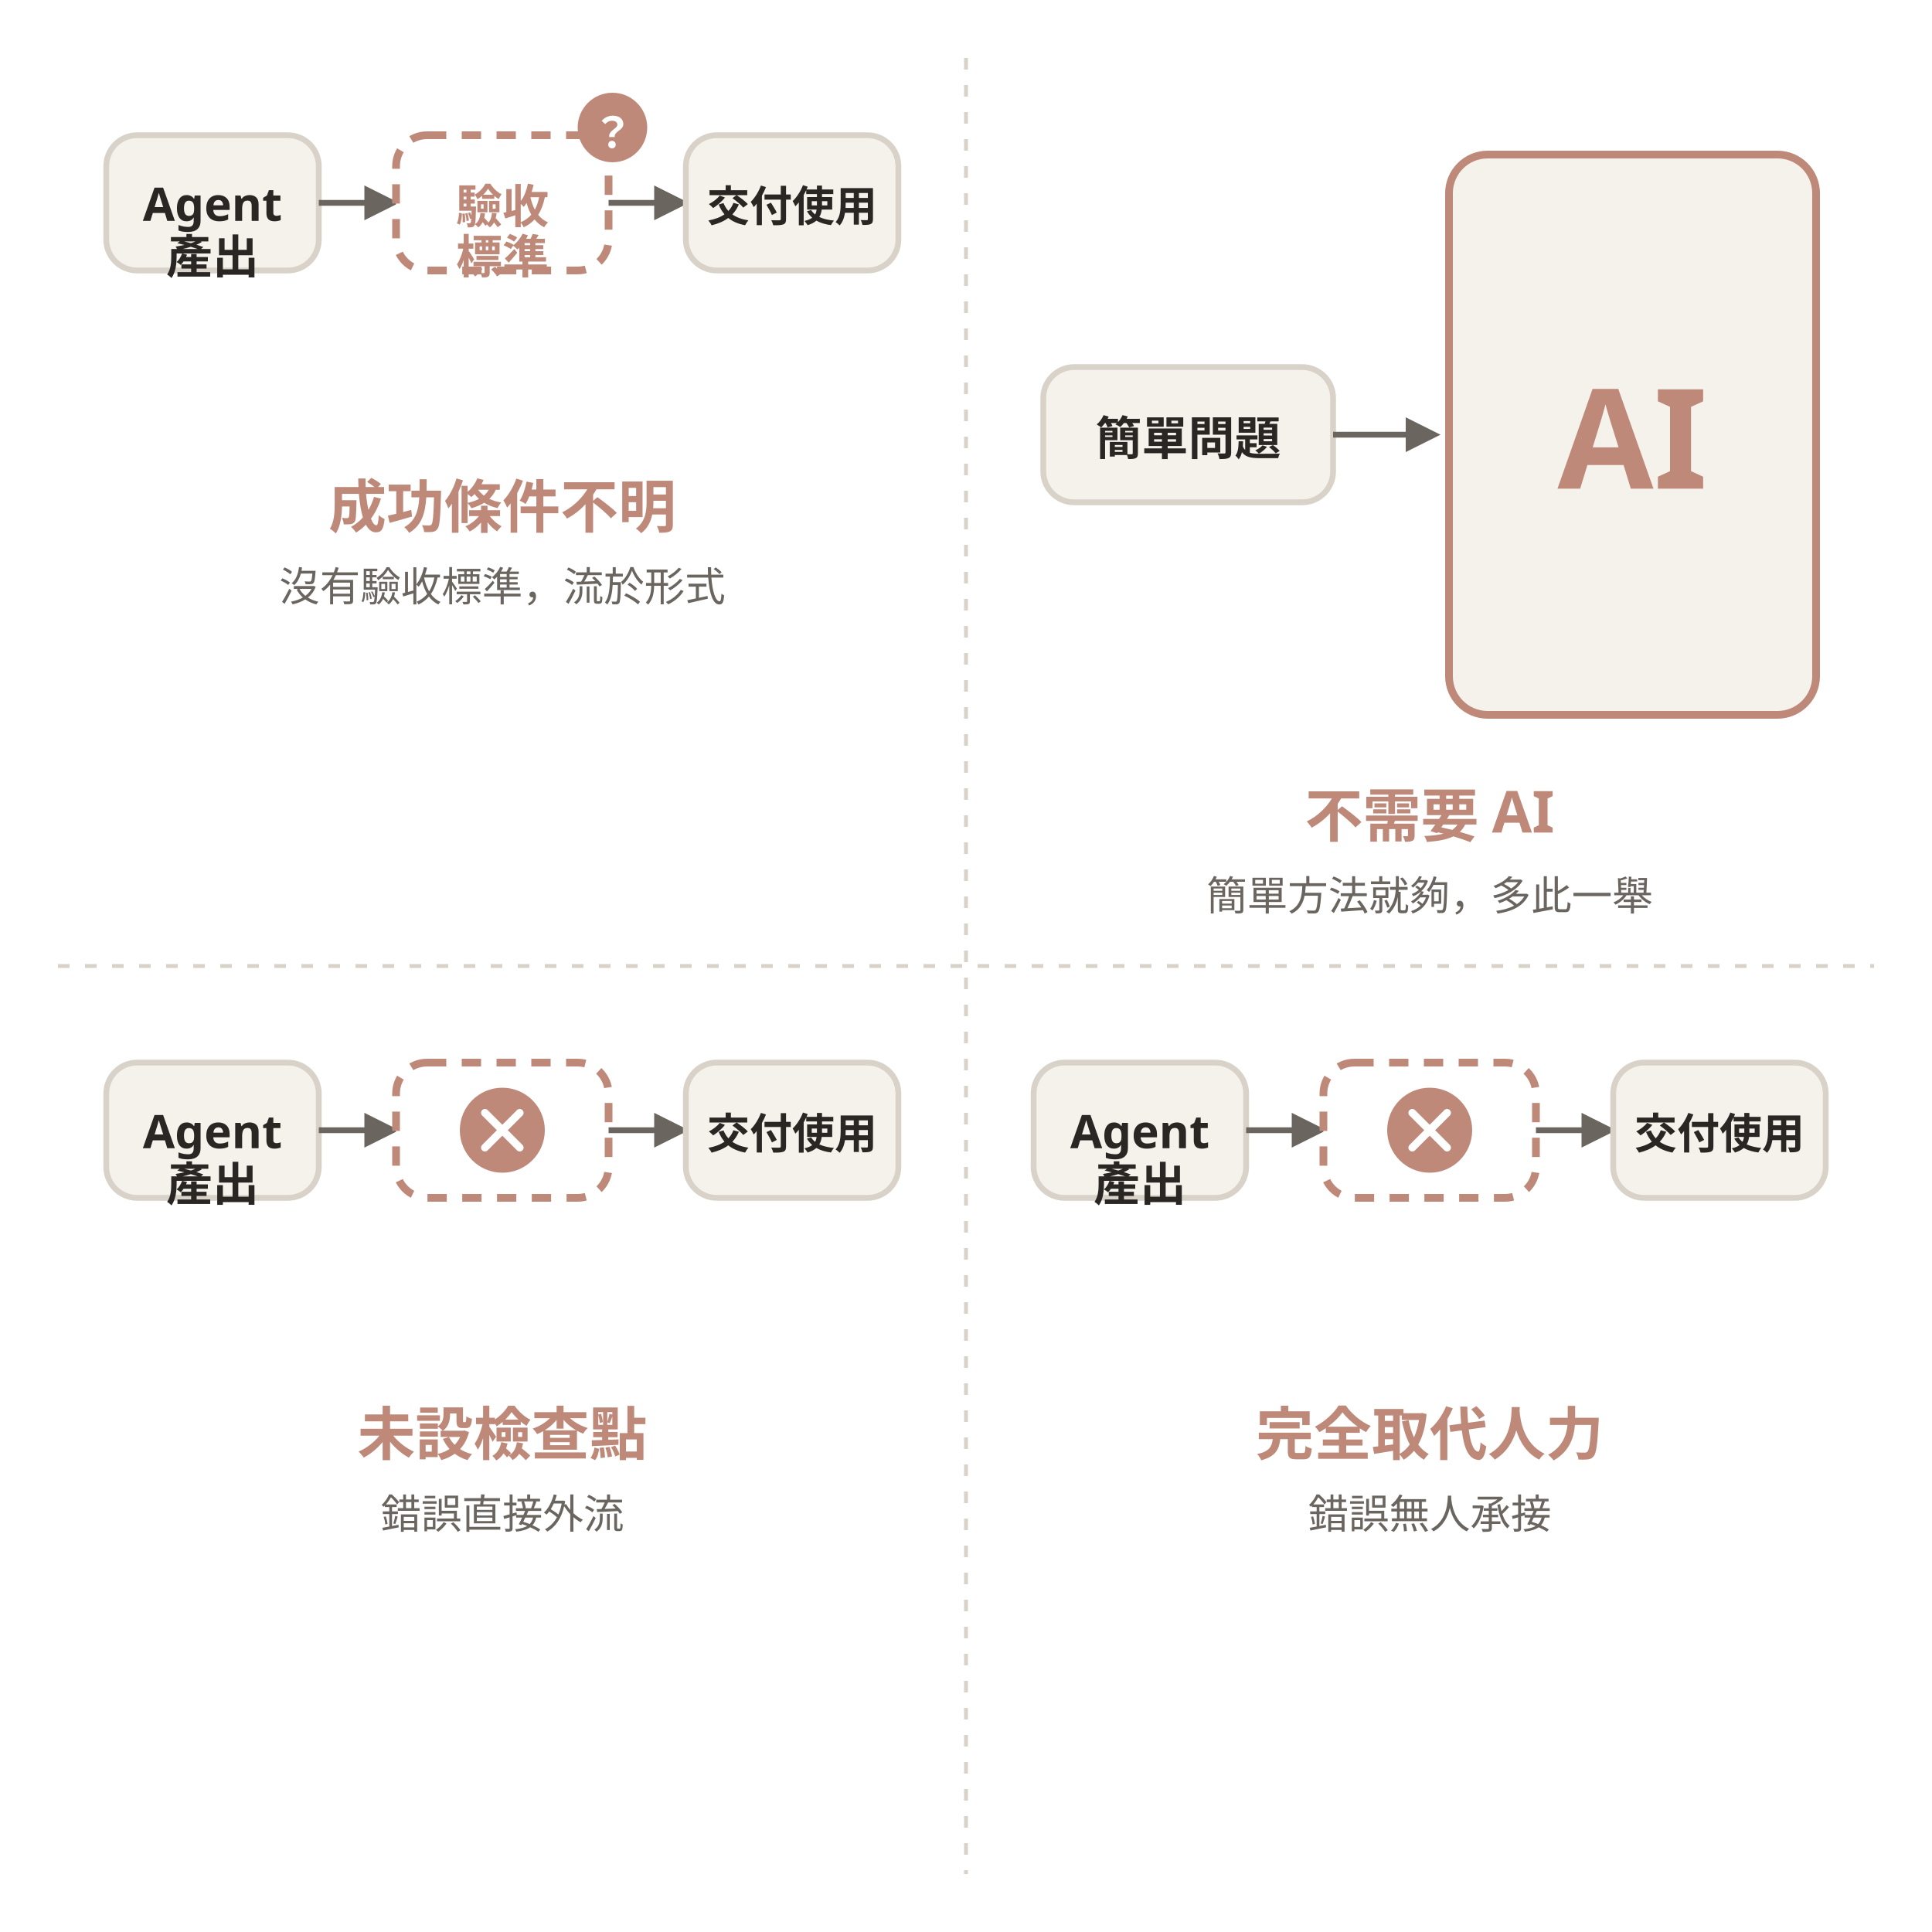
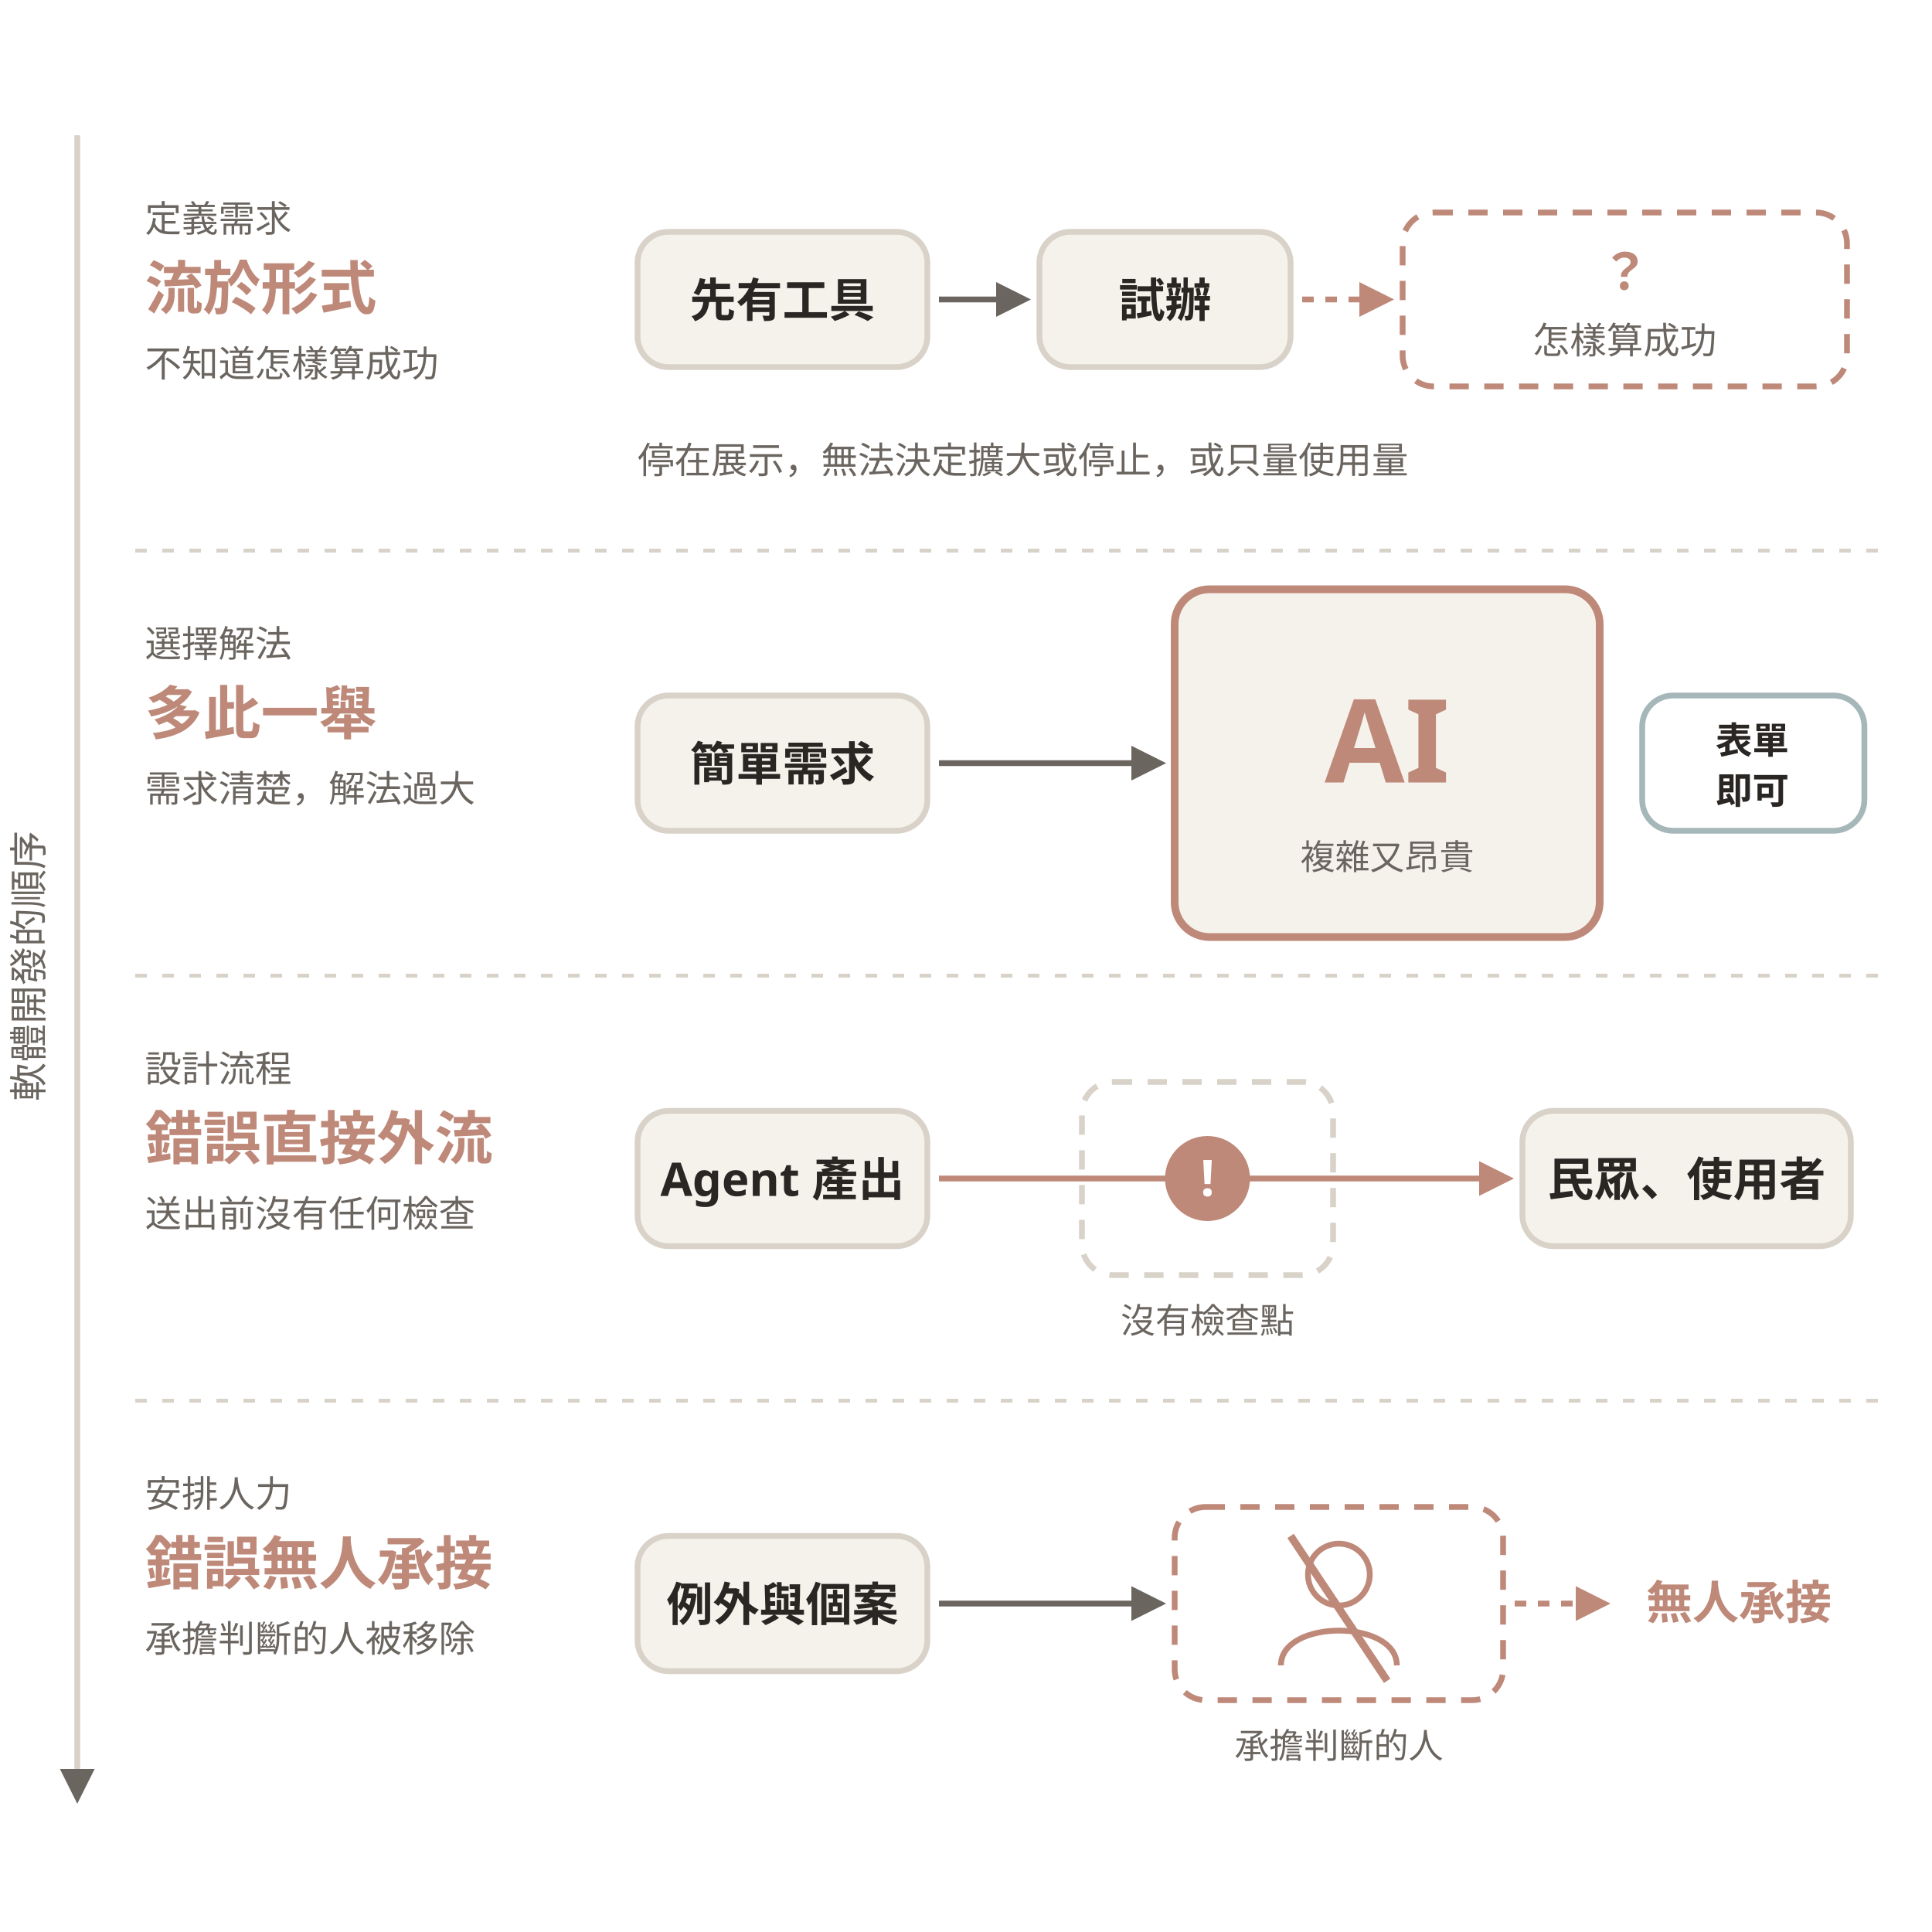
<svg xmlns="http://www.w3.org/2000/svg" viewBox="0 0 1000 1000" width="1000" height="1000" font-family="PingFang TC, Hiragino Sans GB, sans-serif">
  <defs>
    <marker id="ah" viewBox="0 0 10 10" refX="8" refY="5" markerWidth="6" markerHeight="6" orient="auto-start-reverse">
      <path d="M0,0 L10,5 L0,10 z" fill="#6B6560" />
    </marker>
    <marker id="ahT" viewBox="0 0 10 10" refX="8" refY="5" markerWidth="6" markerHeight="6" orient="auto-start-reverse">
      <path d="M0,0 L10,5 L0,10 z" fill="#BE8979" />
    </marker>
  </defs>
  <rect width="1000" height="1000" fill="#FFFFFF" />
-   <line x1="500" y1="30" x2="500" y2="970" stroke="#D8D2C9" stroke-width="2" stroke-dasharray="6 8" />
-   <line x1="30" y1="500" x2="970" y2="500" stroke="#D8D2C9" stroke-width="2" stroke-dasharray="6 8" />
-   <g transform="translate(40,40)">
-     <rect x="15" y="30" width="110" height="70" rx="16" fill="#F5F2EC" stroke="#D8D2C9" stroke-width="3" />
-     <text x="70" y="65" font-size="24" fill="#2A2623" font-weight="600" text-anchor="middle" dominant-baseline="central">Agent</text>
-     <text x="70" y="65" font-size="24" fill="#2A2623" font-weight="600" text-anchor="middle" dominant-baseline="central" dy="26">產出</text>
-     <line x1="125" y1="65" x2="163" y2="65" stroke="#6B6560" stroke-width="3" marker-end="url(#ah)" />
-     <rect x="165" y="30" width="110" height="70" rx="16" fill="#FFFFFF" stroke="#BE8979" stroke-width="4" stroke-dasharray="10 8" />
-     <text x="220" y="65" font-size="24" fill="#BE8979" font-weight="600" text-anchor="middle" dominant-baseline="central">驗收</text>
-     <text x="220" y="65" font-size="24" fill="#BE8979" font-weight="600" text-anchor="middle" dominant-baseline="central" dy="26">標準</text>
-     <circle cx="277" cy="26" r="18" fill="#BE8979" />
-     <text x="277" y="27" font-size="22" fill="#FFFFFF" font-weight="700" text-anchor="middle" dominant-baseline="central">？</text>
-     <line x1="275" y1="65" x2="313" y2="65" stroke="#6B6560" stroke-width="3" marker-end="url(#ah)" />
-     <rect x="315" y="30" width="110" height="70" rx="16" fill="#F5F2EC" stroke="#D8D2C9" stroke-width="3" />
-     <text x="370" y="65" font-size="22" fill="#2A2623" font-weight="600" text-anchor="middle" dominant-baseline="central">交付使用</text>
-     <text x="220" y="220" font-size="30" fill="#BE8979" font-weight="600" text-anchor="middle" dominant-baseline="central">成功條件不明</text>
-     <text x="220" y="262" font-size="21" fill="#6B6560" font-weight="500" text-anchor="middle" dominant-baseline="central">沒有驗收標準，流於形式</text>
+   <line x1="40" y1="70" x2="40" y2="930" stroke="#D8D2C9" stroke-width="3" marker-end="url(#ah)" />
+   <text x="22" y="500" font-size="20" fill="#6B6560" text-anchor="middle" transform="rotate(-90 22 500)">軟體開發的順序</text>
+   <g stroke="#D8D2C9" stroke-width="2" stroke-dasharray="6 8">
+     <line x1="70" y1="285" x2="975" y2="285" />
+     <line x1="70" y1="505" x2="975" y2="505" />
+     <line x1="70" y1="725" x2="975" y2="725" />
  </g>
-   <g transform="translate(520,40)">
-     <rect x="20" y="150" width="150" height="70" rx="16" fill="#F5F2EC" stroke="#D8D2C9" stroke-width="3" />
-     <text x="95" y="185" font-size="24" fill="#2A2623" font-weight="600" text-anchor="middle" dominant-baseline="central">簡單問題</text>
-     <line x1="170" y1="185" x2="222" y2="185" stroke="#6B6560" stroke-width="3" marker-end="url(#ah)" />
-     <rect x="230" y="40" width="190" height="290" rx="20" fill="#F5F2EC" stroke="#BE8979" stroke-width="4" />
-     <text x="325" y="185" font-size="72" fill="#BE8979" font-weight="700" text-anchor="middle" dominant-baseline="central">AI</text>
-     <text x="220" y="380" font-size="30" fill="#BE8979" font-weight="600" text-anchor="middle" dominant-baseline="central">不需要 AI</text>
-     <text x="220" y="422" font-size="21" fill="#6B6560" font-weight="500" text-anchor="middle" dominant-baseline="central">簡單方法就夠，多此一舉</text>
+   <text x="75" y="120" font-size="19" fill="#6B6560">定義需求</text>
+   <text x="75" y="160" font-size="30" fill="#BE8979" font-weight="700">流於形式</text>
+   <text x="75" y="195" font-size="19" fill="#6B6560">不知道怎樣算成功</text>
+   <g font-size="24" font-weight="600" text-anchor="middle">
+     <rect x="330" y="120" width="150" height="70" rx="16" fill="#F5F2EC" stroke="#D8D2C9" stroke-width="3" />
+     <text x="405" y="164" fill="#2A2623">先有工具</text>
+     <line x1="486" y1="155" x2="530" y2="155" stroke="#6B6560" stroke-width="3" marker-end="url(#ah)" />
+     <rect x="538" y="120" width="130" height="70" rx="16" fill="#F5F2EC" stroke="#D8D2C9" stroke-width="3" />
+     <text x="603" y="164" fill="#2A2623">試辦</text>
+     <line x1="674" y1="155" x2="718" y2="155" stroke="#BE8979" stroke-width="3" stroke-dasharray="6 6" marker-end="url(#ahT)" />
+     <rect x="726" y="110" width="230" height="90" rx="16" fill="#FFFFFF" stroke="#BE8979" stroke-width="3" stroke-dasharray="10 8" />
+     <text x="841" y="150" fill="#BE8979" font-size="26">？</text>
+     <text x="841" y="183" fill="#6B6560" font-size="19" font-weight="400">怎樣算成功</text>
  </g>
-   <g transform="translate(40,520)">
-     <rect x="15" y="30" width="110" height="70" rx="16" fill="#F5F2EC" stroke="#D8D2C9" stroke-width="3" />
-     <text x="70" y="65" font-size="24" fill="#2A2623" font-weight="600" text-anchor="middle" dominant-baseline="central">Agent</text>
-     <text x="70" y="65" font-size="24" fill="#2A2623" font-weight="600" text-anchor="middle" dominant-baseline="central" dy="26">產出</text>
-     <line x1="125" y1="65" x2="163" y2="65" stroke="#6B6560" stroke-width="3" marker-end="url(#ah)" />
-     <rect x="165" y="30" width="110" height="70" rx="16" fill="#FFFFFF" stroke="#BE8979" stroke-width="4" stroke-dasharray="10 8" />
-     <circle cx="220" cy="65" r="22" fill="#BE8979" />
-     <line x1="211" y1="56" x2="229" y2="74" stroke="#FFFFFF" stroke-width="4" stroke-linecap="round" />
-     <line x1="229" y1="56" x2="211" y2="74" stroke="#FFFFFF" stroke-width="4" stroke-linecap="round" />
-     <line x1="275" y1="65" x2="313" y2="65" stroke="#6B6560" stroke-width="3" marker-end="url(#ah)" />
-     <rect x="315" y="30" width="110" height="70" rx="16" fill="#F5F2EC" stroke="#D8D2C9" stroke-width="3" />
-     <text x="370" y="65" font-size="22" fill="#2A2623" font-weight="600" text-anchor="middle" dominant-baseline="central">交付使用</text>
-     <text x="220" y="220" font-size="30" fill="#BE8979" font-weight="600" text-anchor="middle" dominant-baseline="central">未設檢查點</text>
-     <text x="220" y="262" font-size="21" fill="#6B6560" font-weight="500" text-anchor="middle" dominant-baseline="central">錯誤直接外流</text>
+   <text x="330" y="245" font-size="19" fill="#6B6560">停在展示，無法決定擴大或停止，或只量使用量</text>
+   <text x="75" y="340" font-size="19" fill="#6B6560">選擇解法</text>
+   <text x="75" y="380" font-size="30" fill="#BE8979" font-weight="700">多此一舉</text>
+   <text x="75" y="415" font-size="19" fill="#6B6560">需求清楚，解法過大</text>
+   <g font-weight="600" text-anchor="middle">
+     <rect x="330" y="360" width="150" height="70" rx="16" fill="#F5F2EC" stroke="#D8D2C9" stroke-width="3" />
+     <text x="405" y="404" font-size="24" fill="#2A2623">簡單需求</text>
+     <line x1="486" y1="395" x2="600" y2="395" stroke="#6B6560" stroke-width="3" marker-end="url(#ah)" />
+     <rect x="608" y="305" width="220" height="180" rx="18" fill="#F5F2EC" stroke="#BE8979" stroke-width="4" />
+     <text x="718" y="405" font-size="60" fill="#BE8979">AI</text>
+     <text x="718" y="450" font-size="18" font-weight="400" fill="#6B6560">複雜又昂貴</text>
+     <rect x="850" y="360" width="115" height="70" rx="16" fill="#FFFFFF" stroke="#A6B7BA" stroke-width="3" />
+     <text x="907" y="390" font-size="19" fill="#2A2623">表單</text>
+     <text x="907" y="416" font-size="19" fill="#2A2623">即可</text>
  </g>
-   <g transform="translate(520,520)">
-     <rect x="15" y="30" width="110" height="70" rx="16" fill="#F5F2EC" stroke="#D8D2C9" stroke-width="3" />
-     <text x="70" y="65" font-size="24" fill="#2A2623" font-weight="600" text-anchor="middle" dominant-baseline="central">Agent</text>
-     <text x="70" y="65" font-size="24" fill="#2A2623" font-weight="600" text-anchor="middle" dominant-baseline="central" dy="26">產出</text>
-     <line x1="125" y1="65" x2="163" y2="65" stroke="#6B6560" stroke-width="3" marker-end="url(#ah)" />
-     <rect x="165" y="30" width="110" height="70" rx="16" fill="#FFFFFF" stroke="#BE8979" stroke-width="4" stroke-dasharray="10 8" />
-     <circle cx="220" cy="65" r="22" fill="#BE8979" />
-     <line x1="211" y1="56" x2="229" y2="74" stroke="#FFFFFF" stroke-width="4" stroke-linecap="round" />
-     <line x1="229" y1="56" x2="211" y2="74" stroke="#FFFFFF" stroke-width="4" stroke-linecap="round" />
-     <line x1="275" y1="65" x2="313" y2="65" stroke="#6B6560" stroke-width="3" marker-end="url(#ah)" />
-     <rect x="315" y="30" width="110" height="70" rx="16" fill="#F5F2EC" stroke="#D8D2C9" stroke-width="3" />
-     <text x="370" y="65" font-size="22" fill="#2A2623" font-weight="600" text-anchor="middle" dominant-baseline="central">交付使用</text>
-     <text x="220" y="220" font-size="30" fill="#BE8979" font-weight="600" text-anchor="middle" dominant-baseline="central">完全取代人力</text>
-     <text x="220" y="262" font-size="21" fill="#6B6560" font-weight="500" text-anchor="middle" dominant-baseline="central">錯誤無人承接</text>
+   <text x="75" y="560" font-size="19" fill="#6B6560">設計流程</text>
+   <text x="75" y="600" font-size="30" fill="#BE8979" font-weight="700">錯誤直接外流</text>
+   <text x="75" y="635" font-size="19" fill="#6B6560">送出前沒有任何檢查</text>
+   <g font-size="24" font-weight="600" text-anchor="middle">
+     <rect x="330" y="575" width="150" height="70" rx="16" fill="#F5F2EC" stroke="#D8D2C9" stroke-width="3" />
+     <text x="405" y="619" fill="#2A2623">Agent 產出</text>
+     <line x1="486" y1="610" x2="780" y2="610" stroke="#BE8979" stroke-width="3" marker-end="url(#ahT)" />
+     <rect x="560" y="560" width="130" height="100" rx="16" fill="none" stroke="#D8D2C9" stroke-width="3" stroke-dasharray="10 8" />
+     <text x="625" y="690" font-size="18" font-weight="400" fill="#6B6560">沒有檢查點</text>
+     <circle cx="625" cy="610" r="22" fill="#BE8979" />
+     <text x="625" y="619" font-size="26" fill="#FFFFFF">!</text>
+     <rect x="788" y="575" width="170" height="70" rx="16" fill="#F5F2EC" stroke="#D8D2C9" stroke-width="3" />
+     <text x="873" y="619" fill="#2A2623">民眾、使用者</text>
+   </g>
+   <text x="75" y="780" font-size="19" fill="#6B6560">安排人力</text>
+   <text x="75" y="820" font-size="30" fill="#BE8979" font-weight="700">錯誤無人承接</text>
+   <text x="75" y="855" font-size="19" fill="#6B6560">承擔判斷的人被移除</text>
+   <g font-size="24" font-weight="600" text-anchor="middle">
+     <rect x="330" y="795" width="150" height="70" rx="16" fill="#F5F2EC" stroke="#D8D2C9" stroke-width="3" />
+     <text x="405" y="839" fill="#2A2623">例外與個案</text>
+     <line x1="486" y1="830" x2="600" y2="830" stroke="#6B6560" stroke-width="3" marker-end="url(#ah)" />
+     <rect x="608" y="780" width="170" height="100" rx="16" fill="#FFFFFF" stroke="#BE8979" stroke-width="3" stroke-dasharray="10 8" />
+     <circle cx="693" cy="815" r="16" fill="none" stroke="#BE8979" stroke-width="3" />
+     <path d="M663,862 C663,838 723,838 723,862" fill="none" stroke="#BE8979" stroke-width="3" />
+     <line x1="668" y1="795" x2="718" y2="870" stroke="#BE8979" stroke-width="4" />
+     <text x="693" y="910" font-size="18" font-weight="400" fill="#6B6560">承擔判斷的人</text>
+     <line x1="784" y1="830" x2="830" y2="830" stroke="#BE8979" stroke-width="3" stroke-dasharray="6 6" marker-end="url(#ahT)" />
+     <text x="900" y="838" fill="#BE8979">無人承接</text>
  </g>
</svg>
